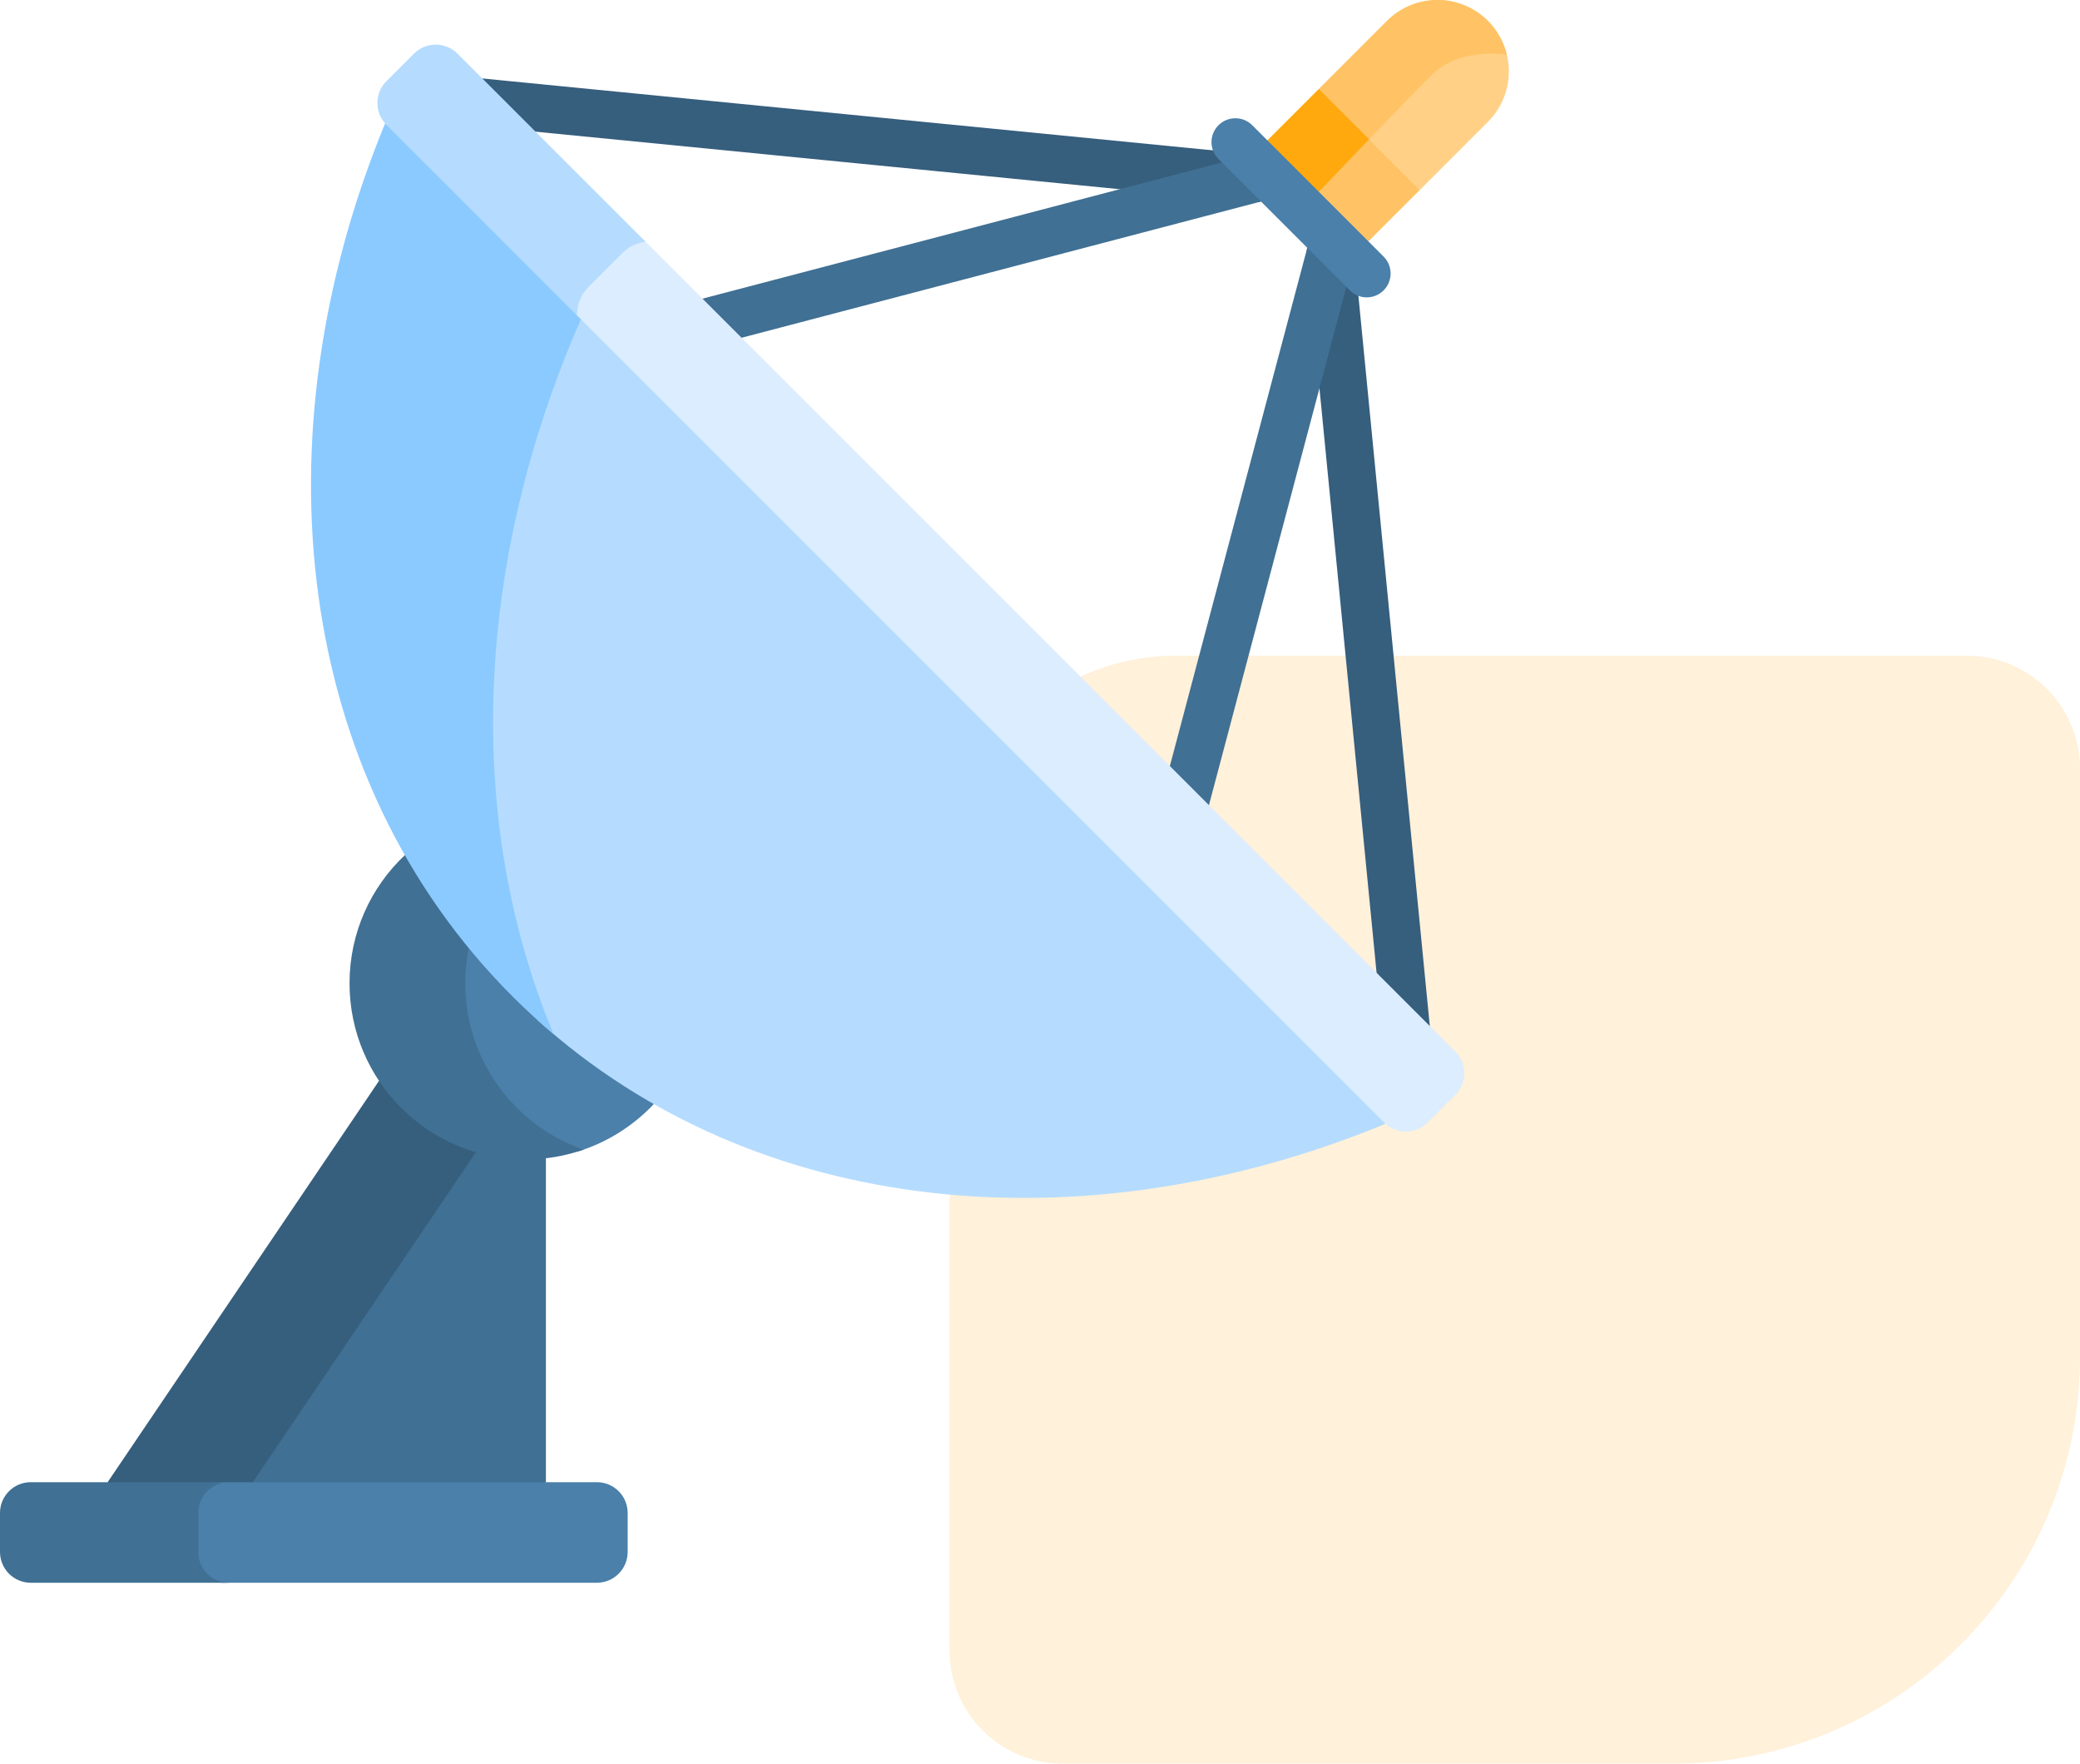
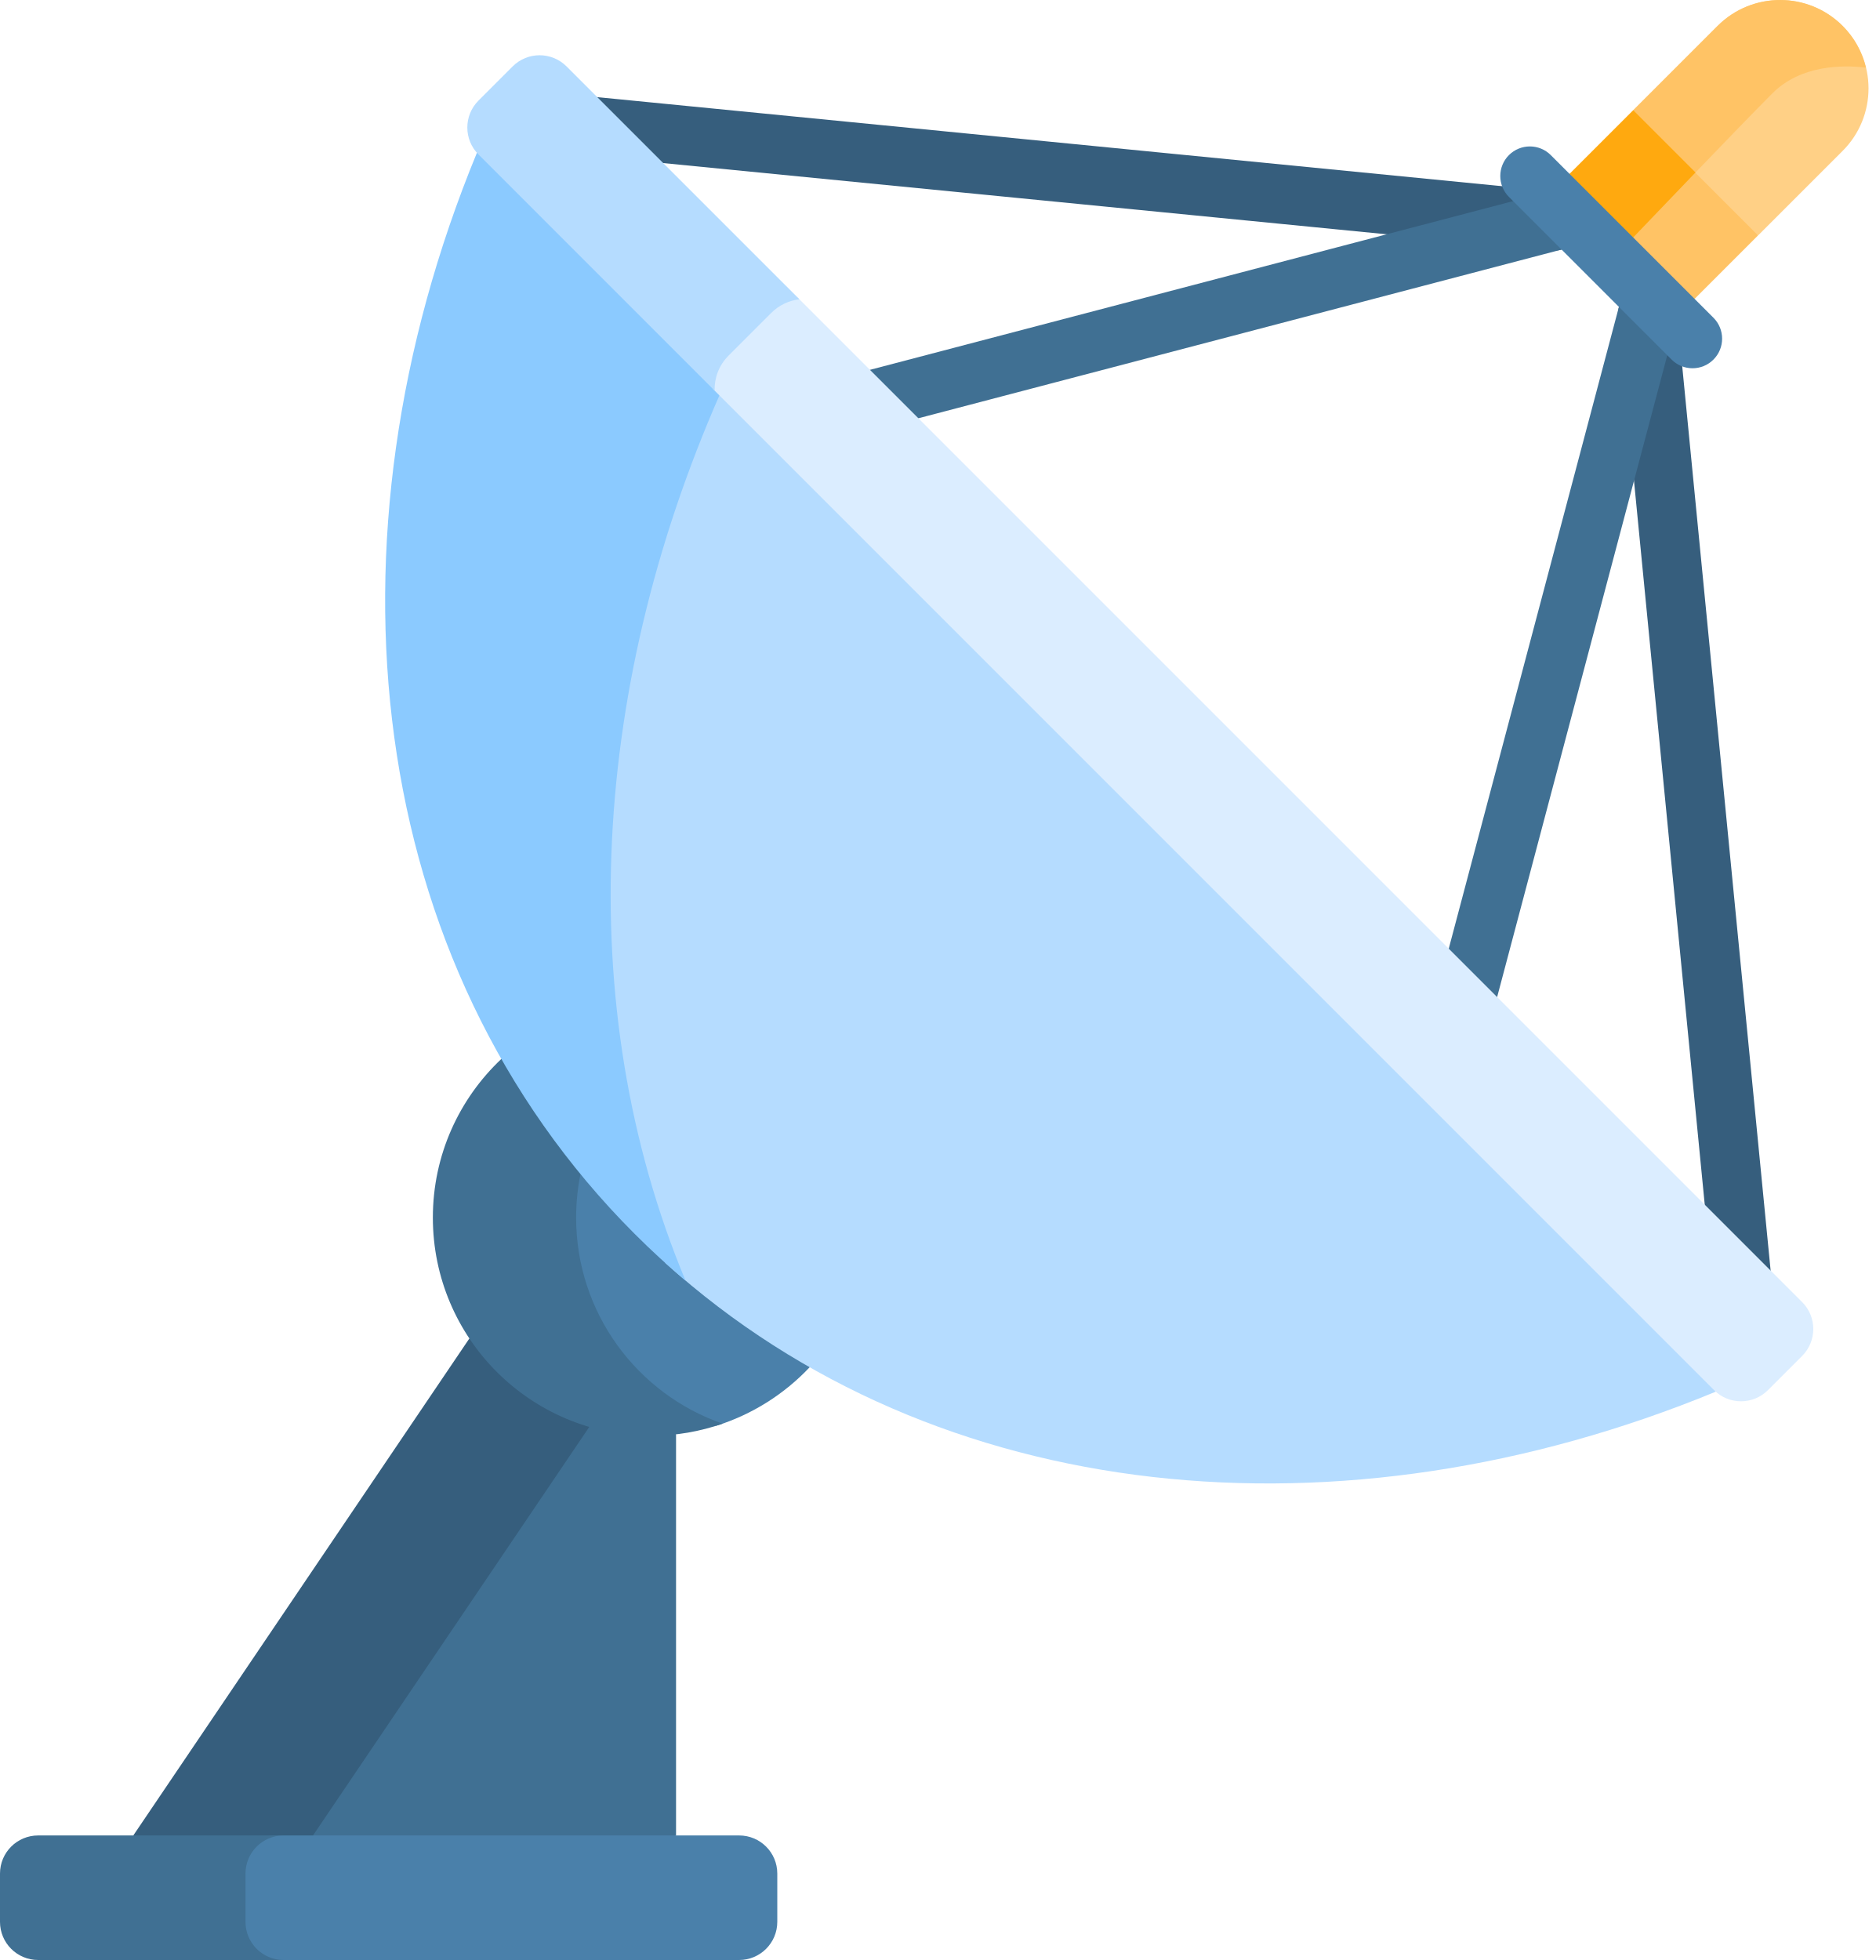
- <svg xmlns="http://www.w3.org/2000/svg" width="92" height="78" viewBox="0 0 92 78" fill="none">
-   <path d="M92 60C92 69.941 83.941 78 74 78L47 78C44.239 78 42 75.761 42 73L42 39C42 33.477 46.477 29 52 29L87 29C89.761 29 92 31.239 92 34L92 60Z" fill="#FFF1DA" />
+ <svg xmlns="http://www.w3.org/2000/svg" width="67" height="70" viewBox="0 0 67 70" fill="none">
  <path d="M23.527 50.657L21.639 49.754L10.422 66.338H22.94L24.146 65.552V51.225L23.527 50.657Z" fill="#407093" />
  <path d="M21.809 49.835L17.564 47.803H16.764L4.761 65.552L5.475 66.338H10.648L21.809 49.835Z" fill="#365E7D" />
  <path d="M26.4 65.552H9.848C9.096 65.552 8.486 66.161 8.486 66.913V68.638C8.486 69.39 9.095 70 9.847 70H26.4C27.152 70 27.762 69.39 27.762 68.638V66.913C27.762 66.161 27.152 65.552 26.4 65.552Z" fill="#4A80AA" />
  <path d="M8.768 68.638V66.913C8.768 66.161 9.377 65.552 10.129 65.552H1.362C0.61 65.552 0 66.161 0 66.913V68.638C0 69.39 0.61 70 1.362 70H10.129C9.377 70 8.768 69.39 8.768 68.638Z" fill="#407093" />
  <path d="M21.24 39.983C20.73 41.034 20.442 42.212 20.442 43.459C20.442 46.866 22.576 49.772 25.578 50.922C26.867 50.518 28.013 49.789 28.918 48.83V47.089L21.24 39.983Z" fill="#4A80AA" />
  <path d="M20.577 43.486C20.577 42.268 20.858 41.117 21.357 40.091L18.903 37.819H17.907C16.401 39.24 15.46 41.252 15.46 43.486C15.46 47.789 18.948 51.278 23.251 51.278C24.147 51.278 25.007 51.124 25.808 50.845C22.763 49.786 20.577 46.892 20.577 43.486Z" fill="#407093" />
  <path d="M65.812 0.925C64.579 -0.308 62.58 -0.308 61.347 0.925L58.334 3.938V4.319L62.095 8.24L62.799 8.402L65.812 5.389C67.045 4.157 67.045 2.158 65.812 0.925Z" fill="#FFD086" />
  <path d="M66.645 2.415C66.513 1.869 66.238 1.351 65.812 0.925C64.579 -0.308 62.58 -0.308 61.347 0.925L58.334 3.938V4.319L60.328 6.398C61.517 5.161 62.697 3.94 63.304 3.333C64.316 2.322 65.793 2.314 66.645 2.415Z" fill="#FFC365" />
  <path d="M55.498 8.95C55.463 8.95 55.428 8.948 55.393 8.945L20.576 5.518C19.996 5.461 19.571 4.944 19.629 4.363C19.686 3.783 20.203 3.359 20.783 3.415L55.6 6.842C56.18 6.899 56.605 7.416 56.547 7.997C56.494 8.543 56.034 8.95 55.498 8.95Z" fill="#365E7D" />
  <path d="M30.646 15.468C30.177 15.468 29.749 15.154 29.625 14.68C29.477 14.115 29.814 13.538 30.379 13.39L55.229 6.872C55.793 6.724 56.371 7.061 56.519 7.625C56.667 8.19 56.329 8.767 55.765 8.915L30.915 15.433C30.825 15.457 30.735 15.468 30.646 15.468Z" fill="#407093" />
  <path d="M62.246 47.136C61.709 47.136 61.25 46.728 61.196 46.182L57.791 11.345C57.734 10.764 58.159 10.247 58.739 10.19C59.32 10.136 59.837 10.558 59.893 11.139L63.299 45.977C63.356 46.557 62.931 47.074 62.35 47.131C62.316 47.134 62.281 47.136 62.246 47.136Z" fill="#365E7D" />
  <path d="M52.225 37.248C52.136 37.248 52.045 37.236 51.954 37.212C51.39 37.062 51.054 36.484 51.203 35.92L57.818 10.974C57.967 10.41 58.545 10.075 59.109 10.224C59.673 10.373 60.009 10.951 59.86 11.515L53.246 36.462C53.12 36.935 52.693 37.248 52.225 37.248Z" fill="#407093" />
  <path d="M55.307 6.964L58.327 3.944L62.791 8.408L59.771 11.428L55.307 6.964Z" fill="#FFC365" />
  <path d="M57.601 9.246C58.327 8.486 59.461 7.3 60.557 6.16L58.335 3.938L55.314 6.958L57.601 9.246Z" fill="#FFA90F" />
  <path d="M60.451 13.152C60.181 13.152 59.91 13.049 59.704 12.842L53.894 7.033C53.482 6.62 53.482 5.952 53.894 5.539C54.307 5.127 54.976 5.127 55.388 5.539L61.198 11.348C61.611 11.761 61.611 12.43 61.198 12.842C60.992 13.049 60.721 13.152 60.451 13.152Z" fill="#4A80AA" />
  <path d="M61.133 49.038L25.762 13.36C21.072 23.947 20.258 35.311 23.769 45.111C33.464 53.857 47.948 55.2 61.281 49.703L61.133 49.038Z" fill="#B5DCFF" />
  <path d="M25.95 13.55L17.846 5.376L17.034 5.456C11.325 19.303 12.992 34.392 22.668 44.068C23.254 44.654 23.861 45.211 24.485 45.738C20.406 35.95 21.069 24.308 25.95 13.55Z" fill="#8BCAFF" />
  <path d="M64.365 46.502L28.491 10.628C28.138 10.683 27.799 10.843 27.527 11.115L25.966 12.675C25.631 13.011 25.465 13.448 25.46 13.887L61.22 49.647C61.751 50.179 62.613 50.179 63.145 49.647L64.365 48.427C64.897 47.895 64.897 47.033 64.365 46.502Z" fill="#DBEDFF" />
  <path d="M26.02 12.702L27.548 11.174C27.829 10.893 28.185 10.732 28.552 10.688L20.235 2.372C19.703 1.84 18.841 1.84 18.31 2.372L17.09 3.592C16.558 4.124 16.558 4.986 17.09 5.517L25.523 13.951C25.512 13.5 25.676 13.046 26.02 12.702Z" fill="#B5DCFF" />
</svg>
